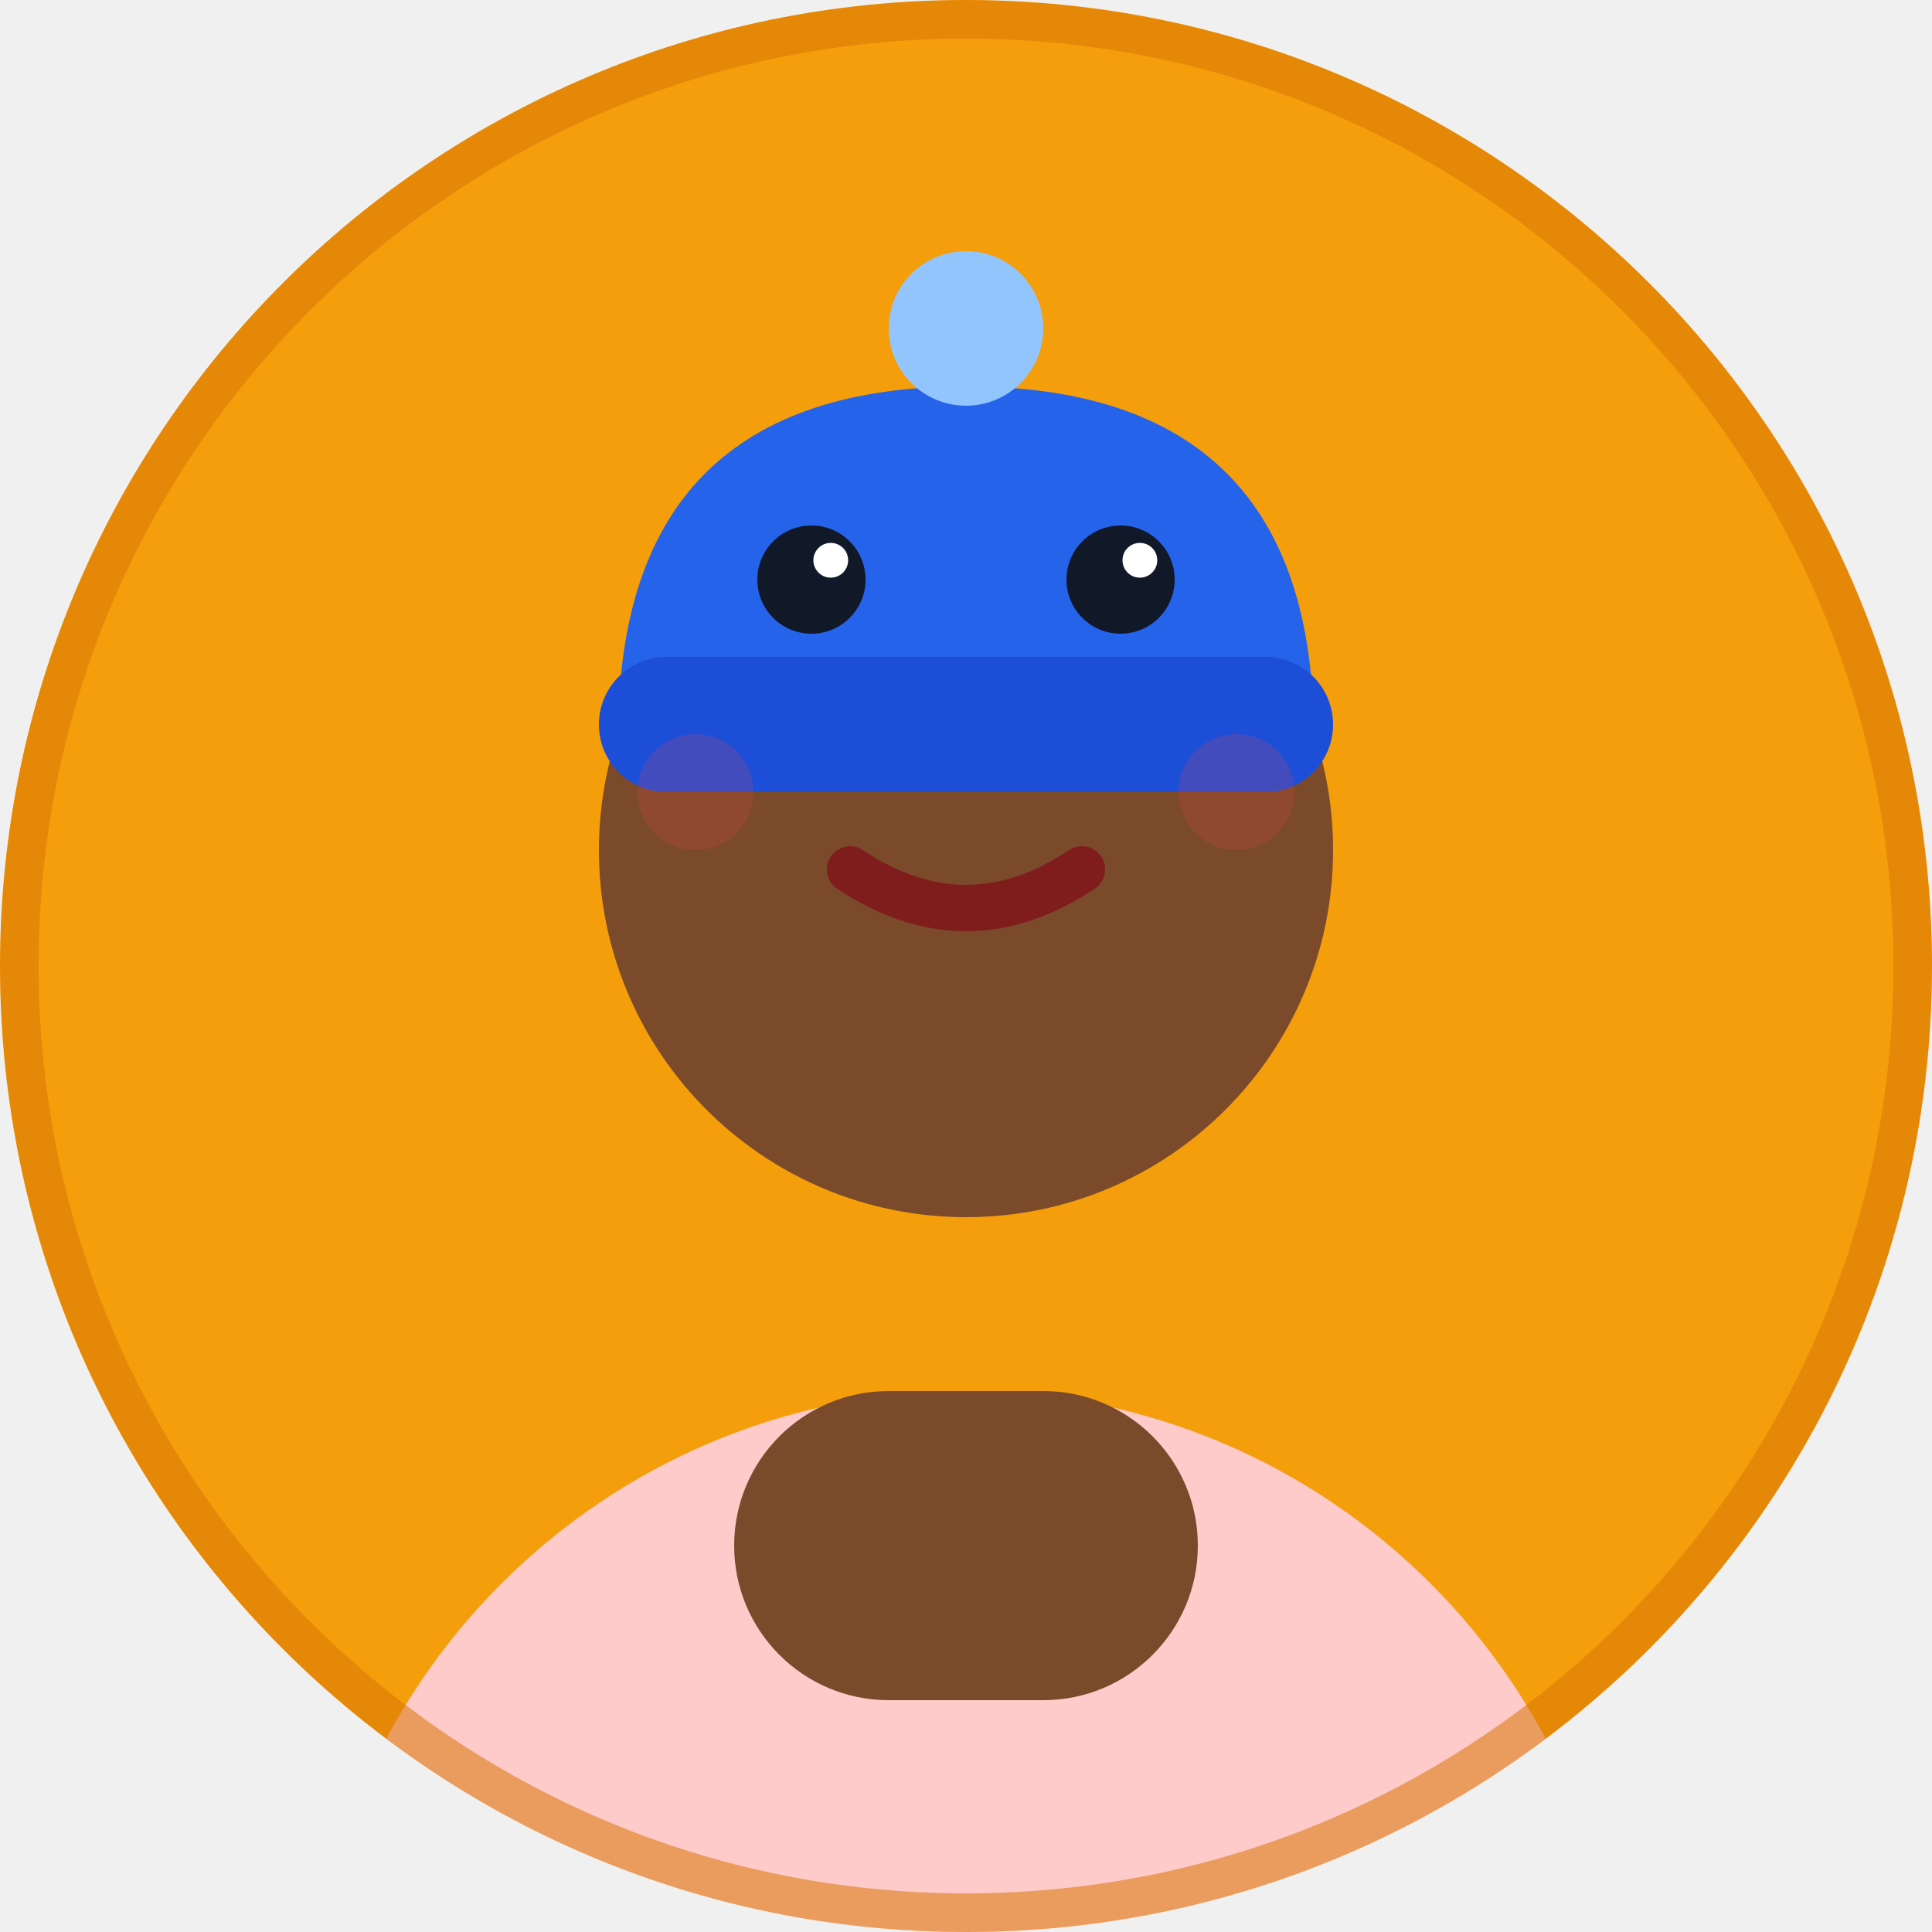
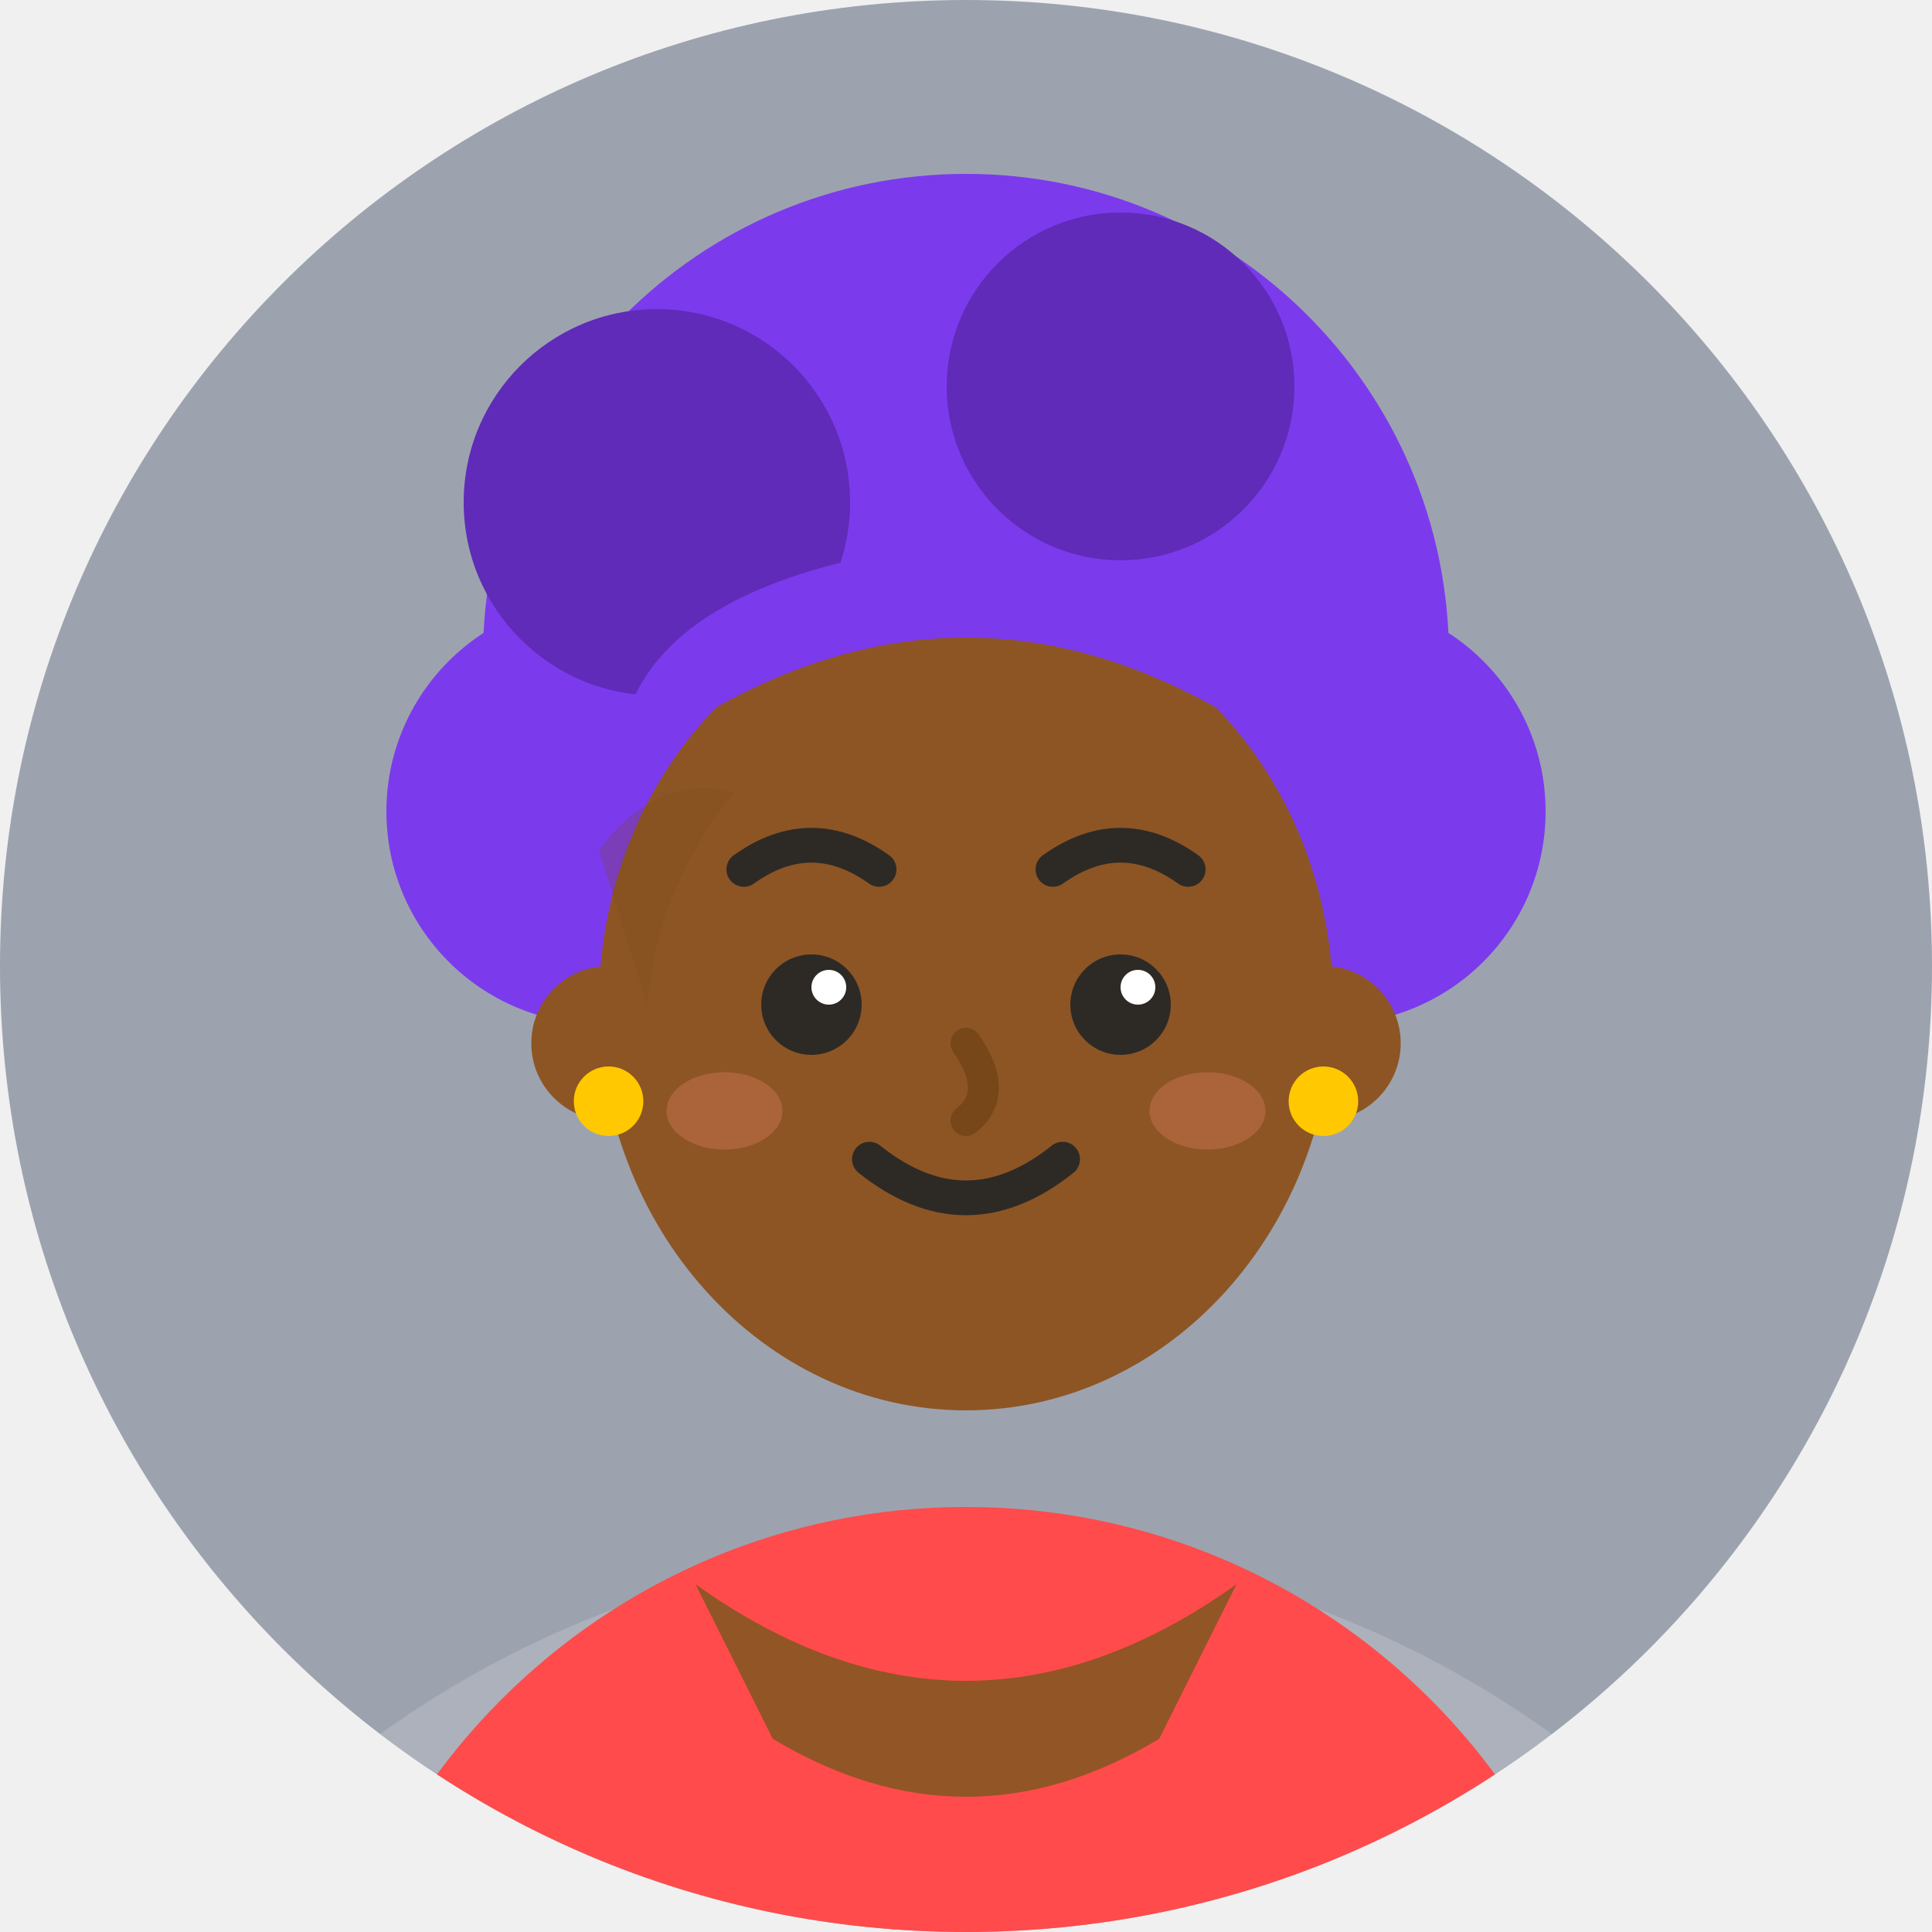
<svg xmlns="http://www.w3.org/2000/svg" viewBox="0 0 100 100" role="img" aria-label="Renance avatar 5">
  <defs>
-     <clipPath id="c5">
+     <clipPath id="c">
      <circle cx="50" cy="50" r="50" />
    </clipPath>
  </defs>
-   <g clip-path="url(#c5)">
-     <circle cx="50" cy="50" r="50" fill="#F59E0B" />
-     <circle cx="50" cy="106" r="34" fill="#FECACA" />
-     <rect x="38" y="72" width="24" height="16" rx="8" fill="#7A4A2B" />
-     <circle cx="50" cy="44" r="19" fill="#7A4A2B" />
-     <path d="M32 38 Q32 20 50 20 Q68 20 68 38 Z" fill="#2563EB" />
-     <rect x="31" y="34" width="38" height="7" rx="3.5" fill="#1D4ED8" />
-     <circle cx="50" cy="17" r="4" fill="#93C5FD" />
-     <circle cx="42" cy="30" r="2.8" fill="#111827" />
-     <circle cx="58" cy="30" r="2.8" fill="#111827" />
-     <circle cx="43" cy="29" r="0.9" fill="#fff" />
-     <circle cx="59" cy="29" r="0.9" fill="#fff" />
-     <circle cx="36" cy="41" r="3" fill="#EF4444" opacity="0.18" />
-     <circle cx="64" cy="41" r="3" fill="#EF4444" opacity="0.18" />
-     <path d="M44 45 Q50 49 56 45" stroke="#7F1D1D" stroke-width="2.4" fill="none" stroke-linecap="round" />
-     <circle cx="50" cy="50" r="49" fill="none" stroke="#D97706" stroke-width="2" opacity="0.55" />
+   <g clip-path="url(#c)">
+     <rect width="100" height="100" fill="#9CA3AF" />
+     <circle cx="50" cy="132" r="52" fill="white" opacity="0.16" />
+     <circle cx="50" cy="112" r="34" fill="#FF4B4B" />
+     <path d="M36 82 q14 10 28 0 l-4 8 q-10 6 -20 0 Z" fill="#8D5524" opacity="0.95" />
+     <circle cx="50" cy="34" r="25" fill="#7C3AED" />
+     <circle cx="31" cy="42" r="11" fill="#7C3AED" />
+     <circle cx="69" cy="42" r="11" fill="#7C3AED" />
+     <circle cx="34" cy="26" r="10" fill="#5F2BB8" />
+     <circle cx="58" cy="20" r="9" fill="#5F2BB8" />
+     <circle cx="31.5" cy="54" r="4" fill="#8D5524" />
+     <circle cx="68.5" cy="54" r="4" fill="#8D5524" />
+     <ellipse cx="50" cy="52" rx="19" ry="21" fill="#8D5524" />
+     <path d="M31 44 Q34 40 38 41 Q34 46 33.5 52 Z" fill="#774619" opacity="0.25" />
+     <ellipse cx="37.5" cy="57.5" rx="3" ry="2" fill="#F1876D" opacity="0.30" />
+     <ellipse cx="62.5" cy="57.5" rx="3" ry="2" fill="#F1876D" opacity="0.30" />
+     <circle cx="42" cy="52" r="2.6" fill="#2D2A26" />
+     <circle cx="58" cy="52" r="2.6" fill="#2D2A26" />
+     <circle cx="42.9" cy="51.1" r="0.9" fill="white" />
+     <circle cx="58.9" cy="51.1" r="0.9" fill="white" />
+     <path d="M38.5 45 q3.5 -2.5 7 0" stroke="#2D2A26" stroke-width="1.8" fill="none" stroke-linecap="round" />
+     <path d="M54.5 45 q3.5 -2.5 7 0" stroke="#2D2A26" stroke-width="1.8" fill="none" stroke-linecap="round" />
+     <path d="M50 54 q1.8 2.6 0 4" stroke="#774619" stroke-width="1.6" fill="none" stroke-linecap="round" />
+     <path d="M45 60 q5 4 10 0" stroke="#2D2A26" stroke-width="1.8" fill="none" stroke-linecap="round" />
+     <path d="M32 40 Q50 26 68 40 Q68 30 50 28 Q32 30 32 40 Z" fill="#7C3AED" />
+     <circle cx="31.5" cy="57" r="1.8" fill="#FFC800" />
+     <circle cx="68.5" cy="57" r="1.8" fill="#FFC800" />
  </g>
</svg>
